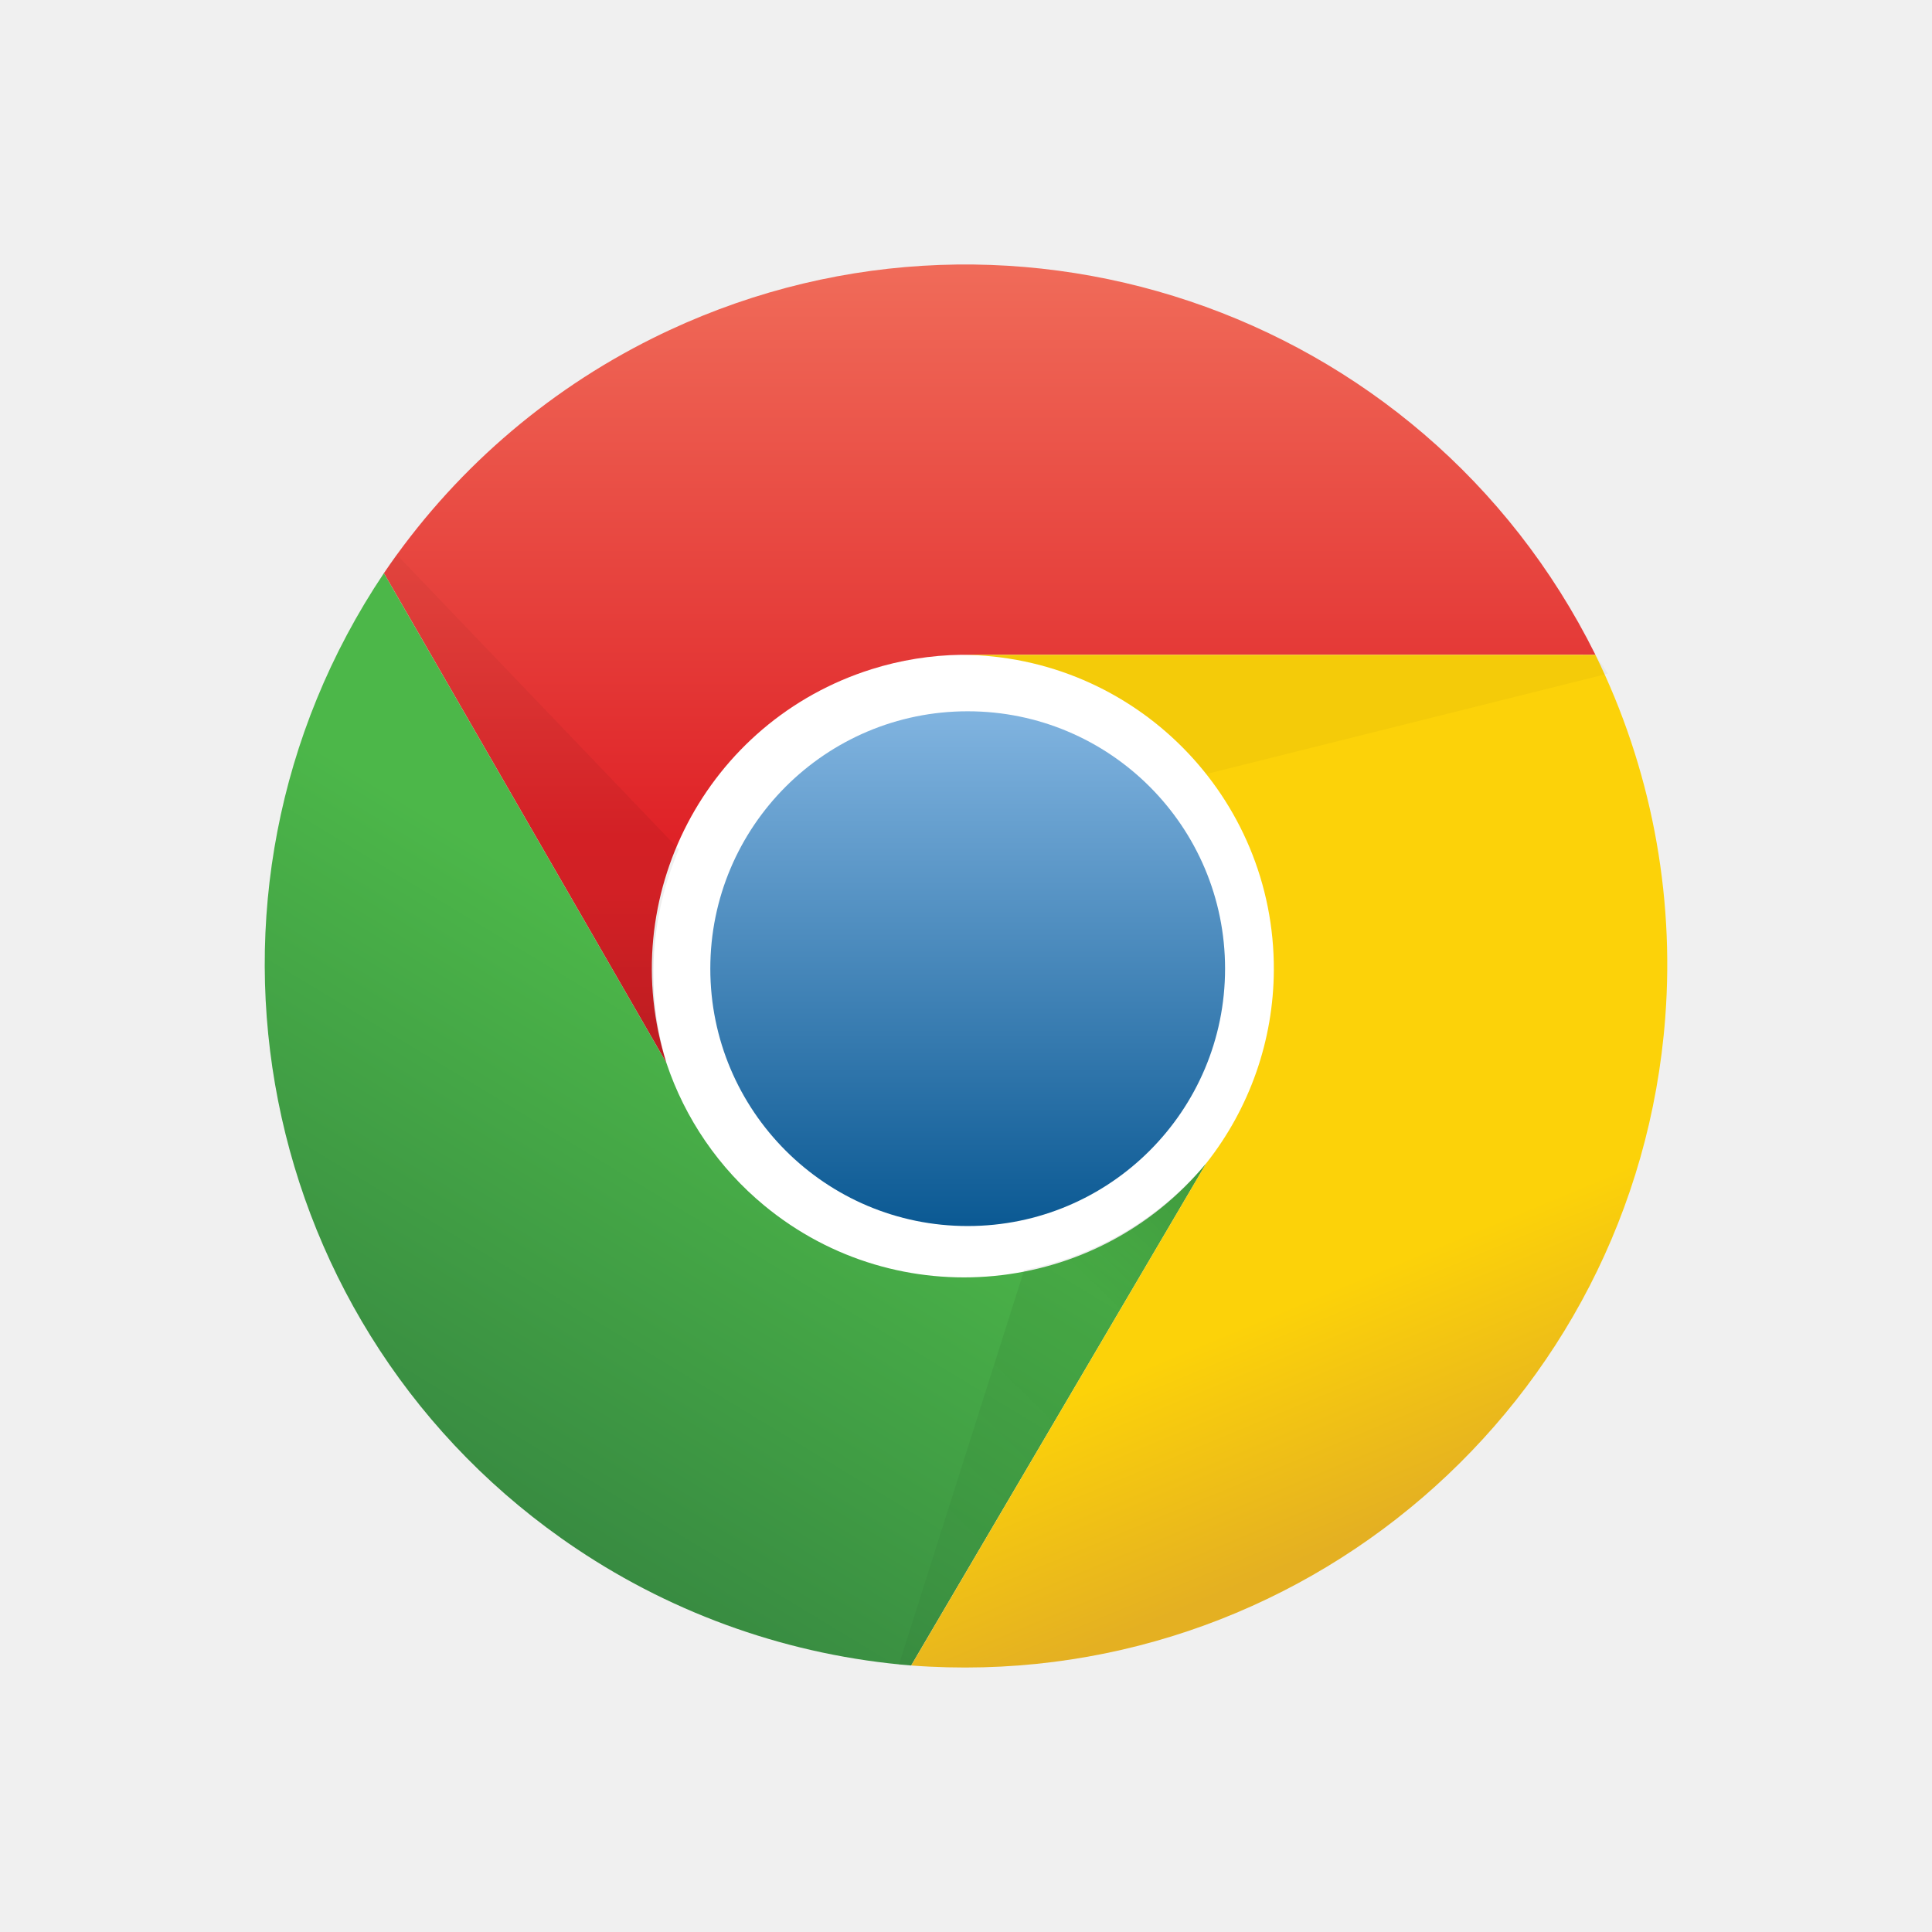
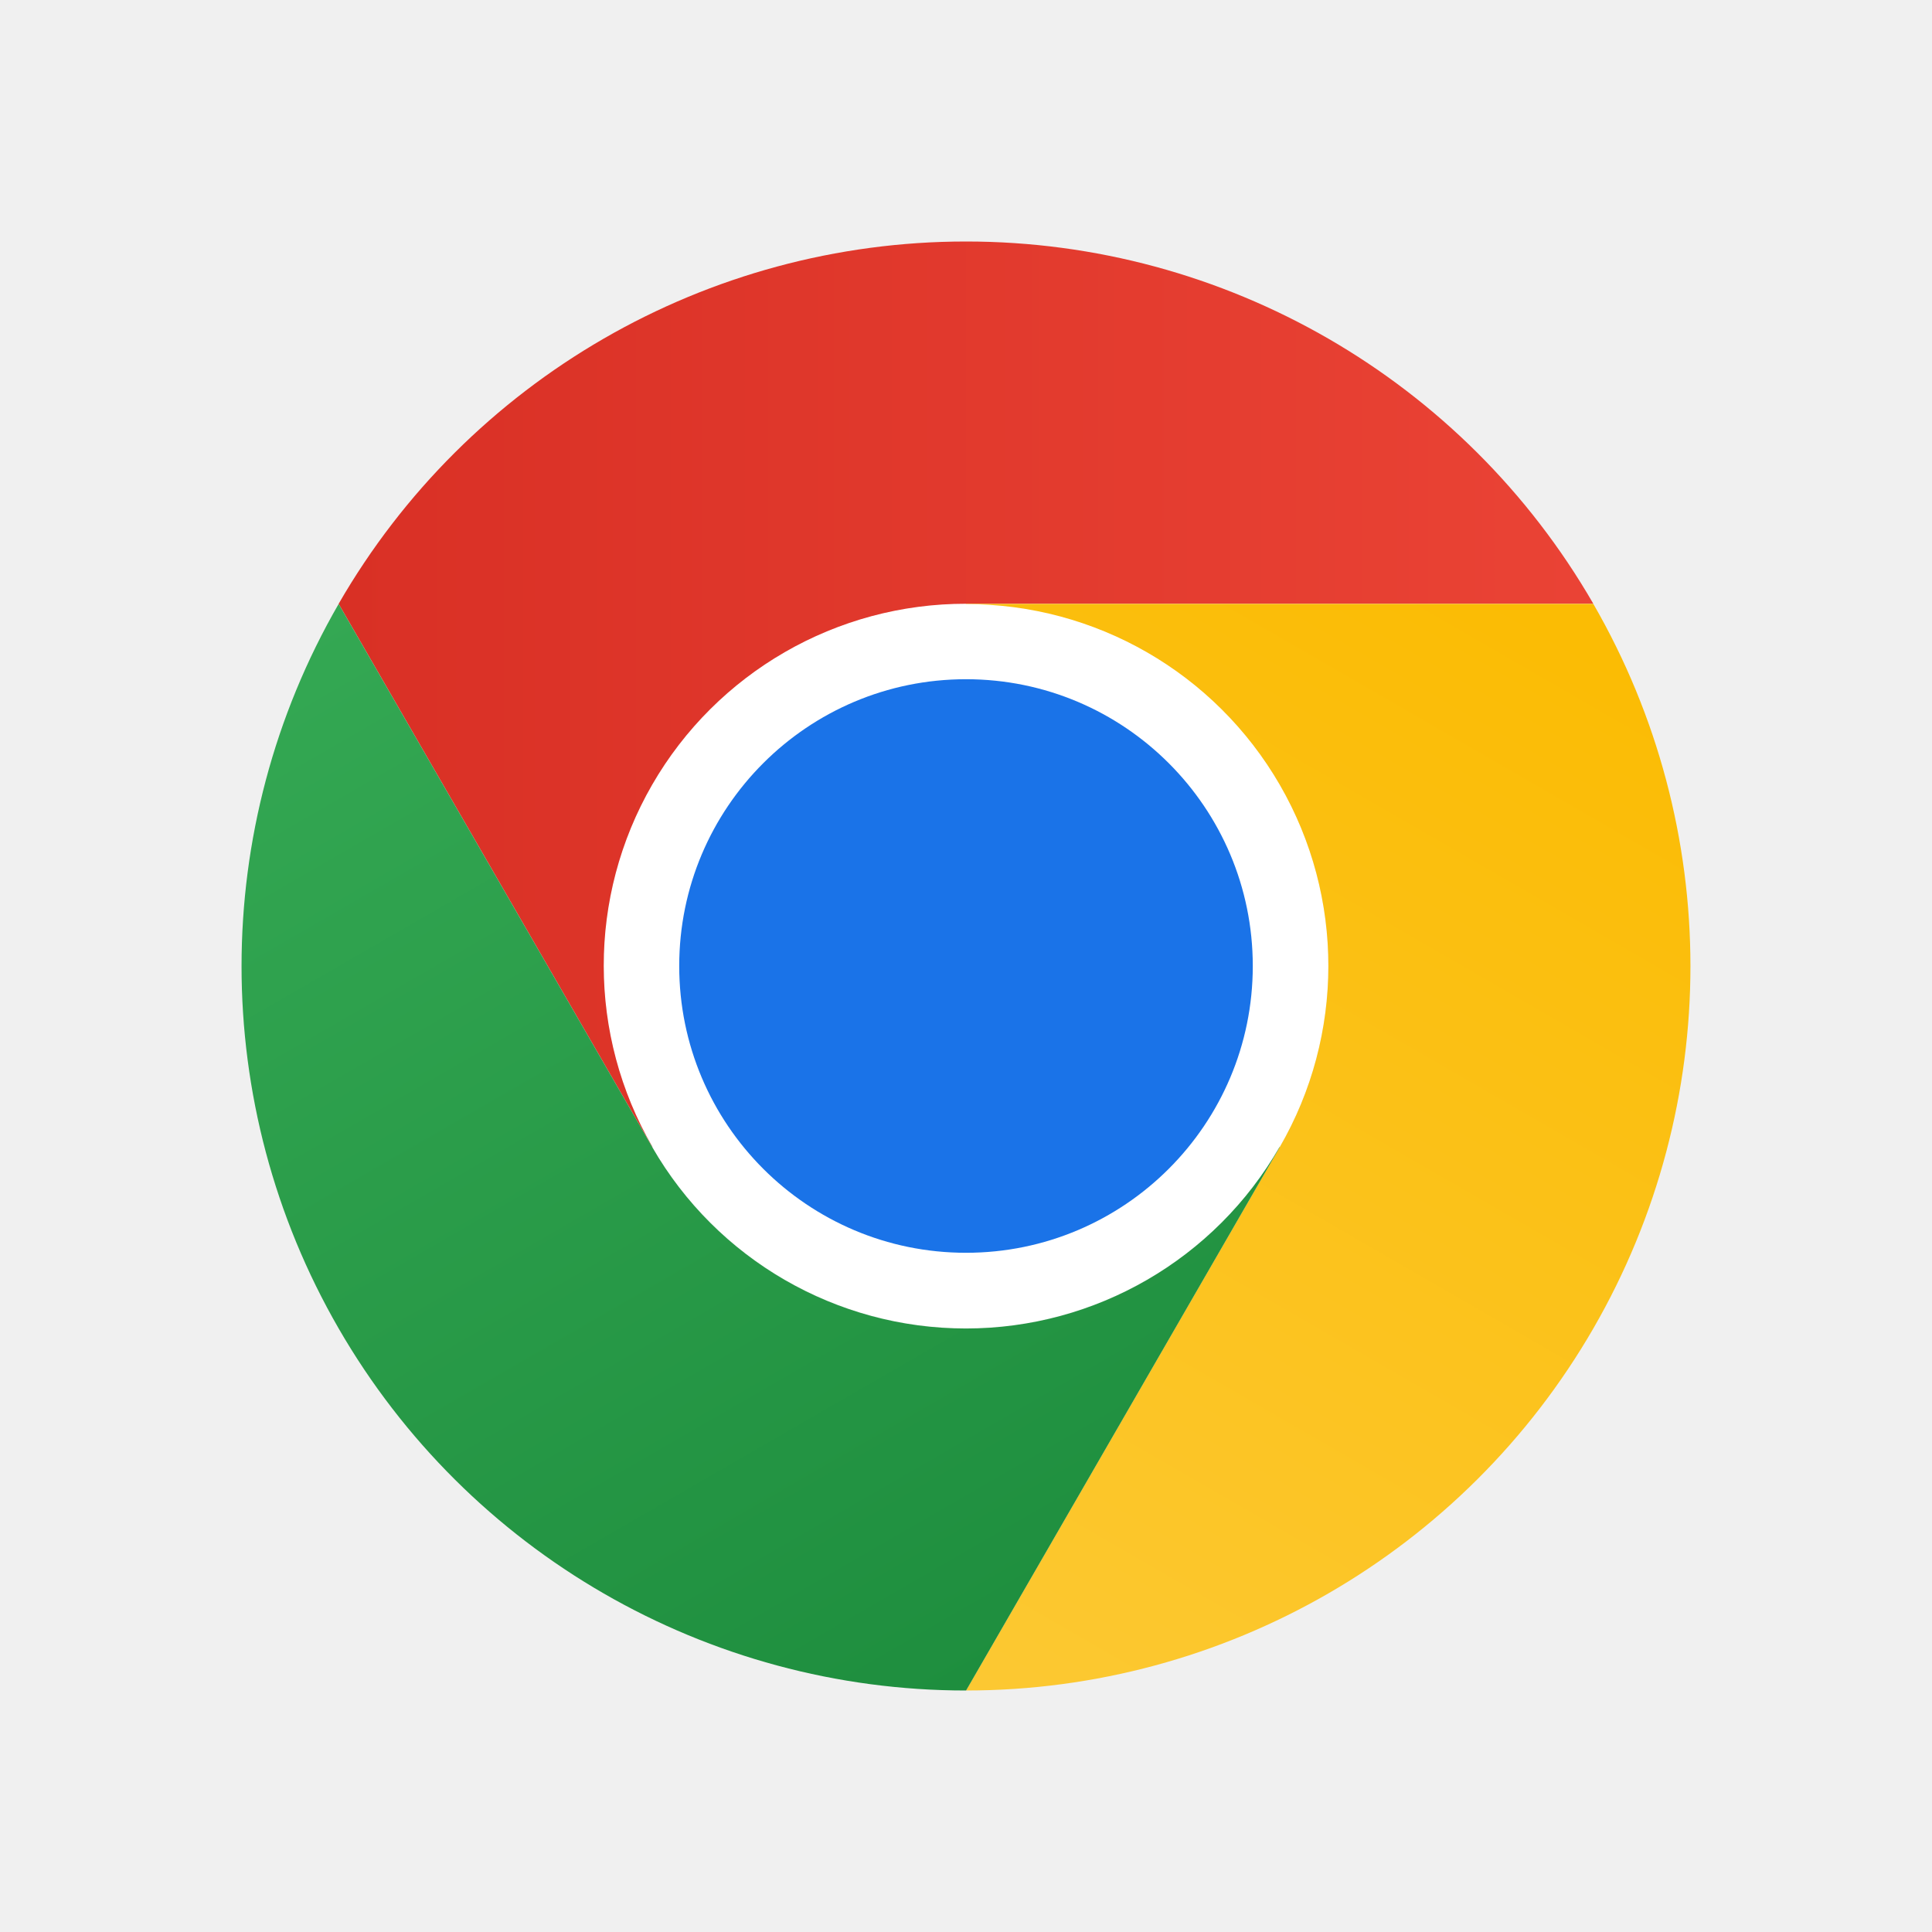
- <svg xmlns="http://www.w3.org/2000/svg" viewBox="0 0 256 256" width="256" height="256" fill="none">
+ <svg xmlns="http://www.w3.org/2000/svg" viewBox="0 0 256 256" height="256" width="256" fill="none">
  <rect width="256" height="256" fill="{color}" rx="60" />
-   <g transform="translate(32.00,32.00) scale(1.5)">
-     <circle fill="#fff" cx="64.149" cy="64.236" r="60.999" />
-     <path fill-opacity=".1" d="M102.966 75.327c0-21.439-17.379-38.819-38.817-38.819s-38.818 17.38-38.818 38.819h11.09c0-15.314 12.415-27.727 27.727-27.727 15.313 0 27.727 12.413 27.727 27.727" />
-     <circle fill-opacity=".1" cx="66.922" cy="71.999" r="21.072" />
-     <linearGradient id="chrome-original-a" gradientUnits="userSpaceOnUse" x1="395.191" y1="484.168" x2="395.191" y2="484.723" gradientTransform="matrix(82 0 0 82 -32341.5 -39660.313)">
-       <stop offset="0" stop-color="#81B4E0" />
-       <stop offset="1" stop-color="#0C5A94" />
-     </linearGradient>
-     <circle fill="url(#chrome-original-a)" cx="64.149" cy="64.235" r="22.736" />
-     <linearGradient id="chrome-original-b" gradientUnits="userSpaceOnUse" x1="-608.91" y1="-597.648" x2="-608.91" y2="-547.185" gradientTransform="translate(675 599.775)">
-       <stop offset="0" stop-color="#F06B59" />
-       <stop offset="1" stop-color="#DF2227" />
-     </linearGradient>
-     <path fill="url(#chrome-original-b)" d="M119.602 36.508C104.336 5.792 67.06-6.732 36.343 8.534A62.105 62.105 0 0012.578 29.3l24.955 43.253c-4.597-14.606 3.521-30.174 18.127-34.77a27.676 27.676 0 017.935-1.274" />
-     <linearGradient id="chrome-original-c" gradientUnits="userSpaceOnUse" x1="-657.835" y1="-491.393" x2="-632.327" y2="-533.537" gradientTransform="translate(675 599.775)">
-       <stop offset="0" stop-color="#388B41" />
-       <stop offset="1" stop-color="#4CB749" />
-     </linearGradient>
-     <path fill="url(#chrome-original-c)" d="M12.578 29.3c-19.1 28.492-11.486 67.071 17.005 86.171a62.133 62.133 0 0029.575 10.319l26.063-44.363c-9.745 11.811-27.22 13.486-39.032 3.74a27.717 27.717 0 01-8.657-12.613" />
-     <linearGradient id="chrome-original-d" gradientUnits="userSpaceOnUse" x1="-572.385" y1="-486.91" x2="-599.557" y2="-552.345" gradientTransform="translate(675 599.775)">
-       <stop offset="0" stop-color="#E4B022" />
-       <stop offset=".3" stop-color="#FCD209" />
-     </linearGradient>
-     <path fill="url(#chrome-original-d)" d="M59.158 125.791c34.204 2.585 64.027-23.047 66.613-57.25a62.097 62.097 0 00-6.17-32.031H63.595c15.312.07 27.67 12.541 27.598 27.854a27.725 27.725 0 01-5.972 17.064" />
-     <linearGradient id="chrome-original-e" gradientUnits="userSpaceOnUse" x1="-649.391" y1="-528.885" x2="-649.391" y2="-573.247" gradientTransform="translate(675 599.775)">
-       <stop offset="0" stop-opacity=".15" />
-       <stop offset=".3" stop-opacity=".06" />
-       <stop offset="1" stop-opacity=".03" />
-     </linearGradient>
-     <path fill="url(#chrome-original-e)" d="M12.578 29.3l24.955 43.253a27.725 27.725 0 011.107-18.854L13.686 27.636" />
-     <linearGradient id="chrome-original-f" gradientUnits="userSpaceOnUse" x1="-588.158" y1="-514.559" x2="-618.657" y2="-483.505" gradientTransform="translate(675 599.775)">
-       <stop offset="0" stop-opacity=".15" />
-       <stop offset=".3" stop-opacity=".06" />
-       <stop offset="1" stop-opacity=".03" />
-     </linearGradient>
-     <path fill="url(#chrome-original-f)" d="M59.158 125.791l26.063-44.363a27.731 27.731 0 01-16.082 9.426l-11.091 34.937" />
-     <linearGradient id="chrome-original-g" gradientUnits="userSpaceOnUse" x1="-588.6" y1="-505.621" x2="-584.163" y2="-549.431" gradientTransform="translate(675 599.775)">
-       <stop offset="0" stop-opacity=".15" />
-       <stop offset=".3" stop-opacity=".06" />
-       <stop offset="1" stop-opacity=".03" />
-     </linearGradient>
-     <path fill="url(#chrome-original-g)" d="M119.602 36.508H63.595a27.727 27.727 0 0121.626 10.537l35.491-8.873" />
+   <g transform="translate(32.00,32.00) scale(4)">
+     <defs>
+       <linearGradient id="google_a" x1="3.217" y1="15" x2="44.781" y2="15" gradientUnits="userSpaceOnUse">
+         <stop offset="0" stop-color="#d93025" />
+         <stop offset="1" stop-color="#ea4335" />
+       </linearGradient>
+       <linearGradient id="google_b" x1="20.722" y1="47.679" x2="41.504" y2="11.684" gradientUnits="userSpaceOnUse">
+         <stop offset="0" stop-color="#fcc934" />
+         <stop offset="1" stop-color="#fbbc04" />
+       </linearGradient>
+       <linearGradient id="google_c" x1="26.598" y1="46.502" x2="5.816" y2="10.506" gradientUnits="userSpaceOnUse">
+         <stop offset="0" stop-color="#1e8e3e" />
+         <stop offset="1" stop-color="#34a853" />
+       </linearGradient>
+     </defs>
+     <circle cx="24" cy="23.995" r="12" style="fill:#fff" />
+     <path d="M3.215,36A24,24,0,1,0,12,3.215,24,24,0,0,0,3.215,36ZM34.392,18A12,12,0,1,1,18,13.608,12,12,0,0,1,34.392,18Z" style="fill:none" />
+     <path d="M24,12H44.781a23.994,23.994,0,0,0-41.564.003L13.608,30l.009-.002A11.985,11.985,0,0,1,24,12Z" style="fill:url(#google_a)" />
+     <circle cx="24" cy="24" r="9.5" style="fill:#1a73e8" />
+     <path d="M34.391,30.003,24.001,48A23.994,23.994,0,0,0,44.78,12.003H23.999l-.003.009A11.985,11.985,0,0,1,34.391,30.003Z" style="fill:url(#google_b)" />
+     <path d="M13.609,30.003,3.218,12.006A23.994,23.994,0,0,0,24.003,48L34.393,30.003l-.007-.007a11.985,11.985,0,0,1-20.778.007Z" style="fill:url(#google_c)" />
  </g>
</svg>
